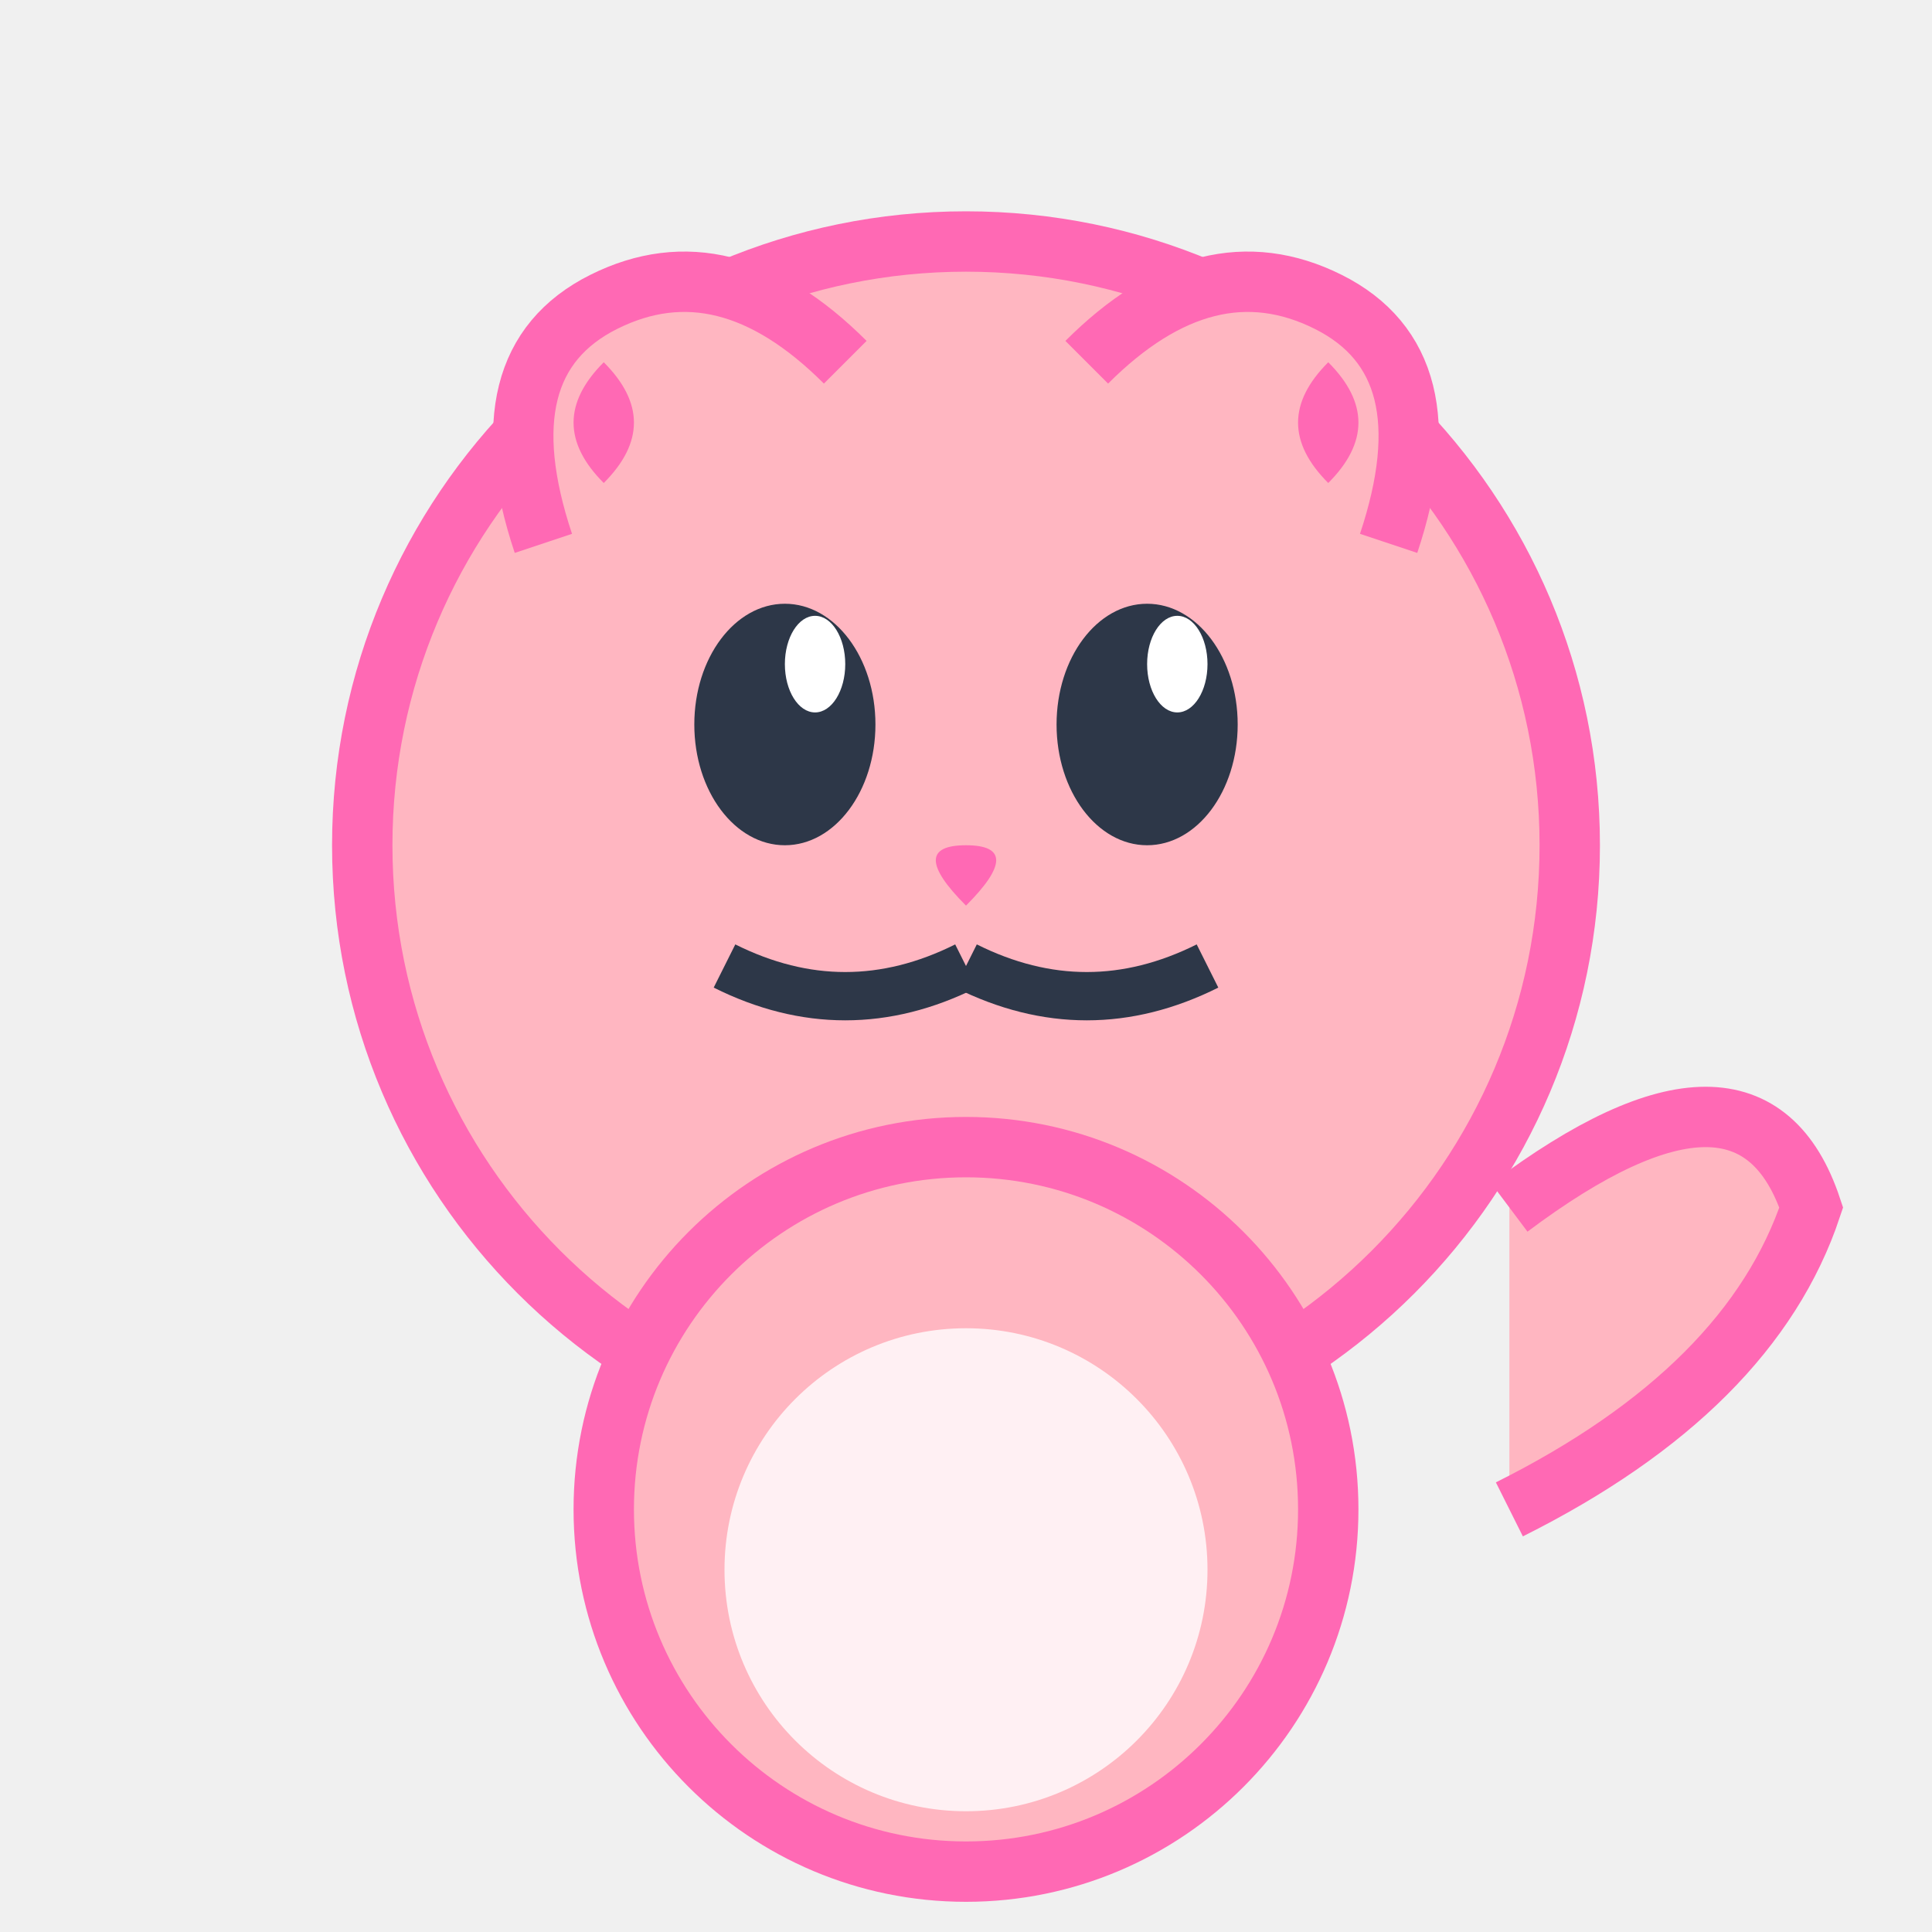
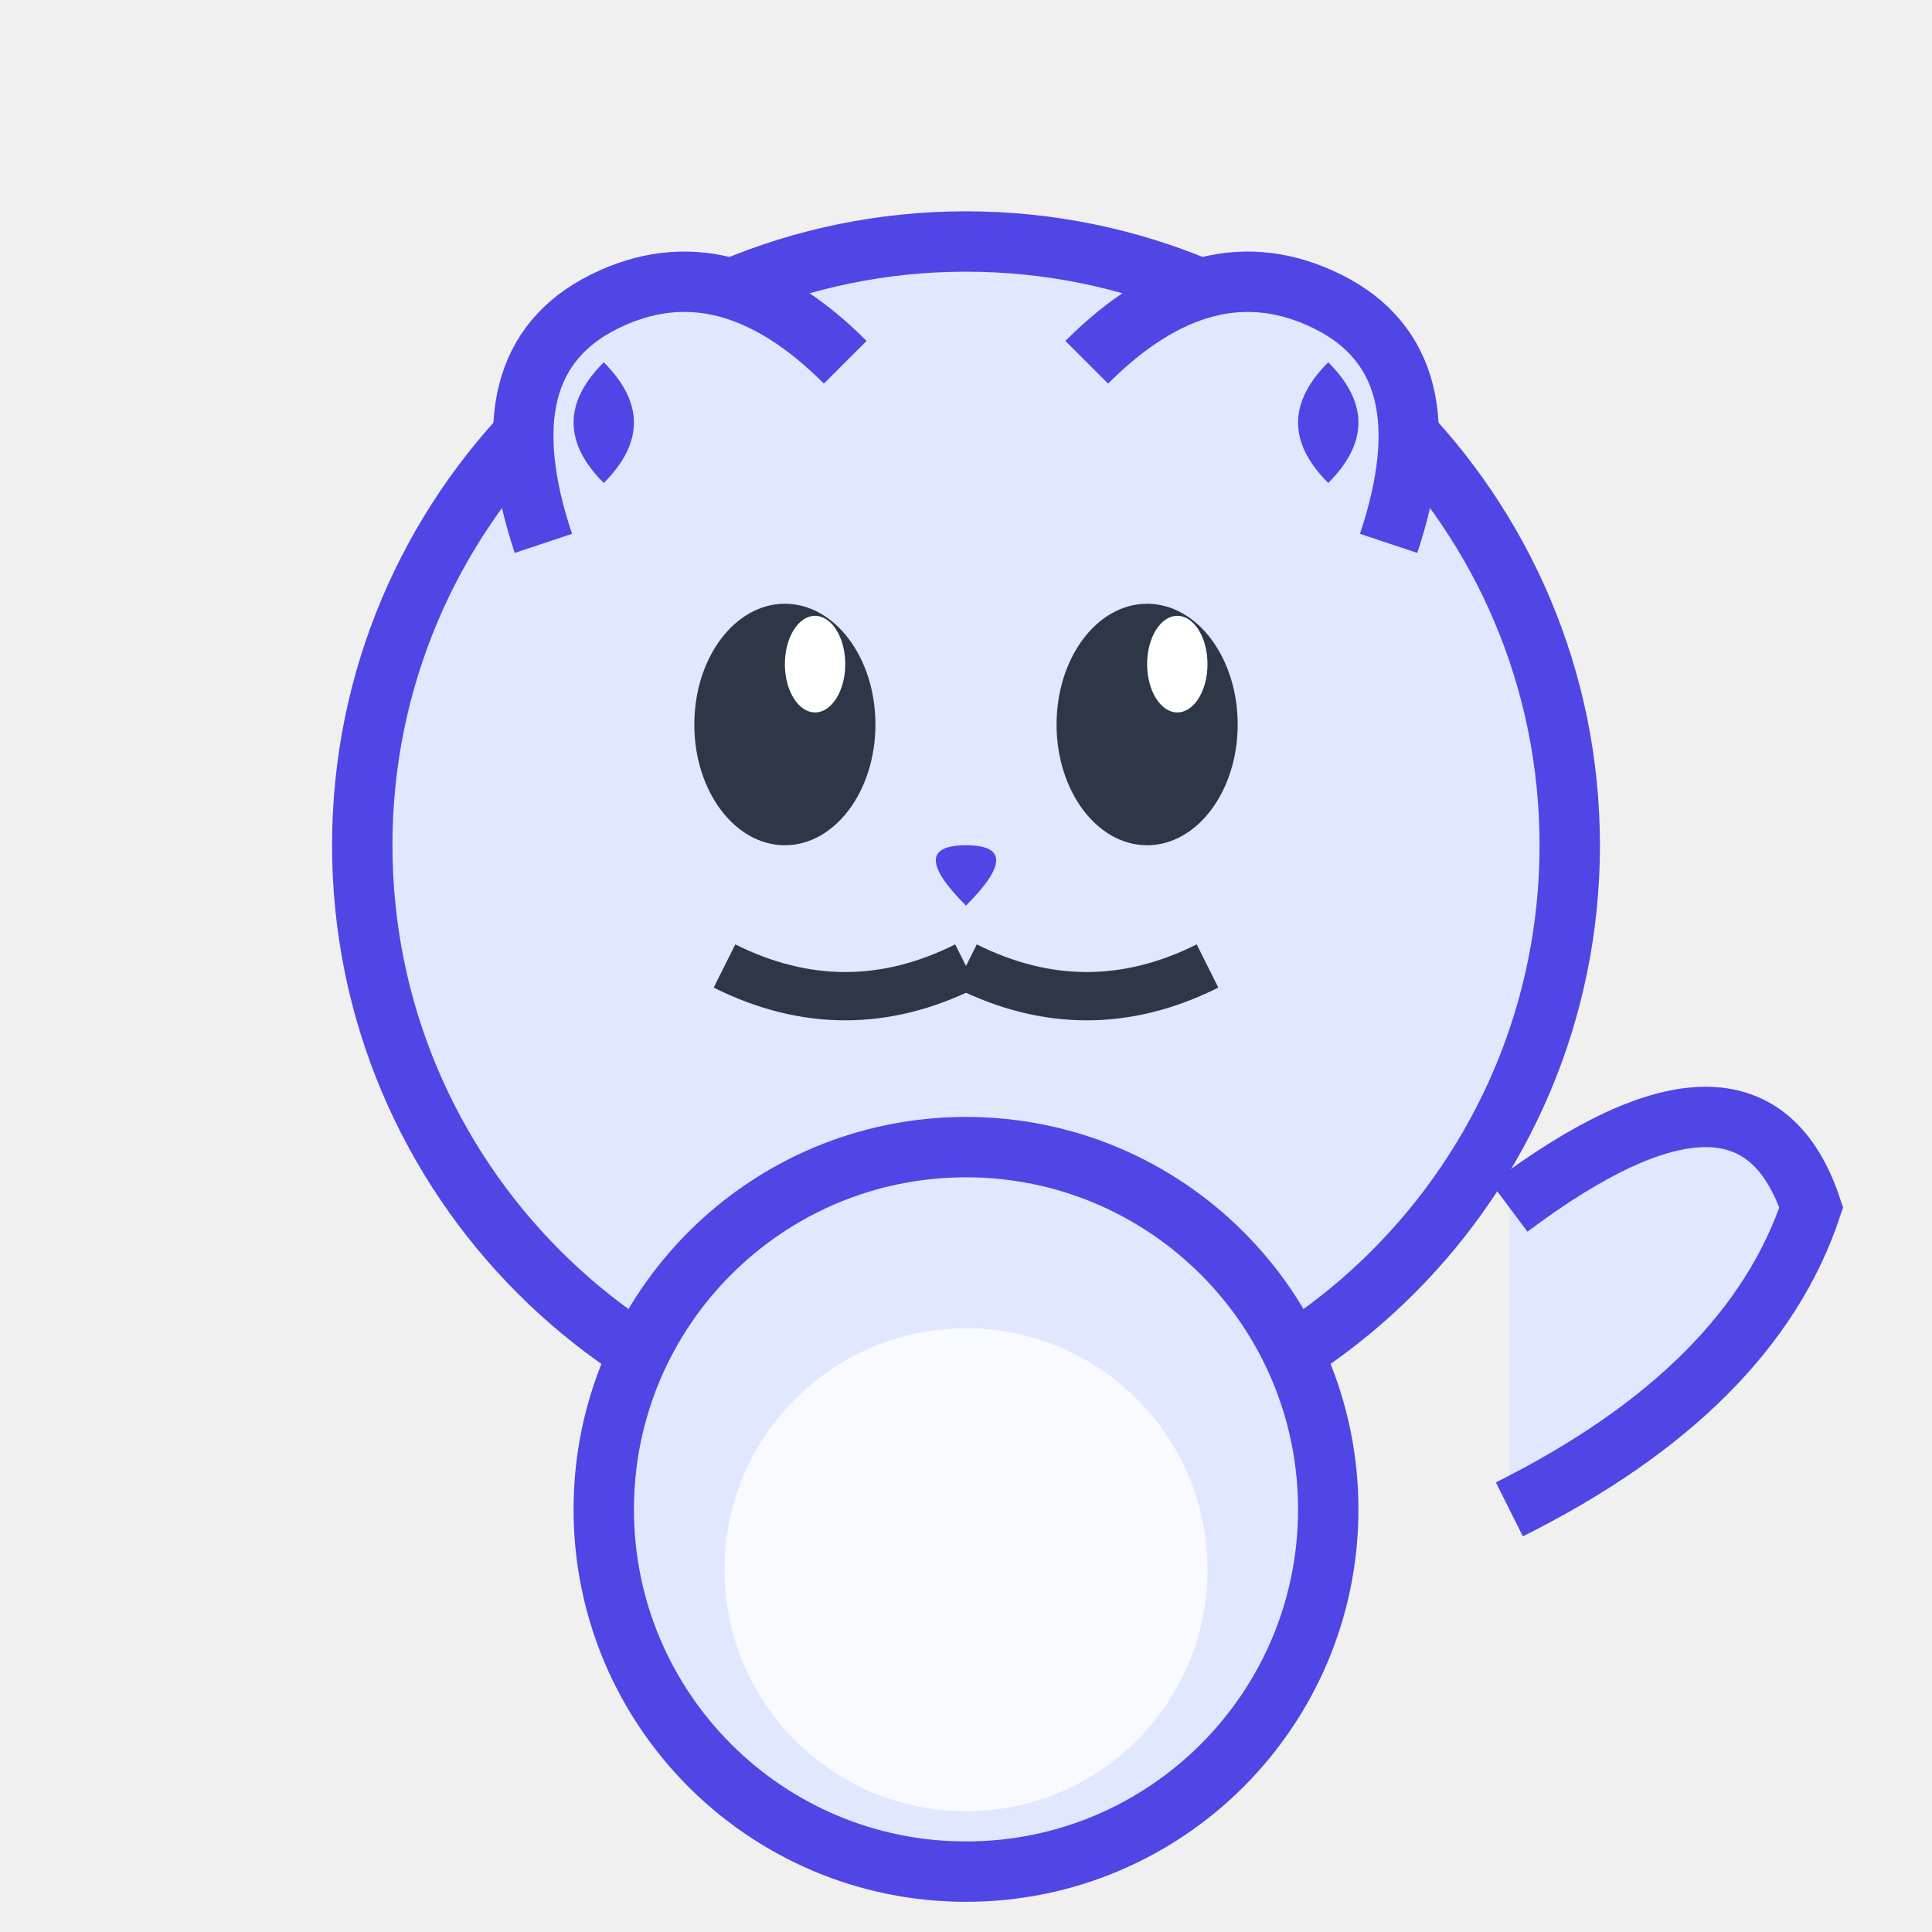
<svg xmlns="http://www.w3.org/2000/svg" width="32" height="32" viewBox="0 0 32 32" fill="none">
-   <circle cx="16" cy="14" r="10" fill="#FFB6C1" stroke="#FF69B4" stroke-width="1" />
-   <path d="M9 9 Q8 6 10 5 Q12 4 14 6" fill="#FFB6C1" stroke="#FF69B4" stroke-width="1" />
-   <path d="M23 9 Q24 6 22 5 Q20 4 18 6" fill="#FFB6C1" stroke="#FF69B4" stroke-width="1" />
-   <path d="M10 8 Q9 7 10 6 Q11 7 10 8" fill="#FF69B4" />
-   <path d="M22 8 Q23 7 22 6 Q21 7 22 8" fill="#FF69B4" />
+   <circle cx="16" cy="14" r="10" fill="#E0E7FF" stroke="#4F46E5" stroke-width="1" />
+   <path d="M9 9 Q8 6 10 5 Q12 4 14 6" fill="#E0E7FF" stroke="#4F46E5" stroke-width="1" />
+   <path d="M23 9 Q24 6 22 5 Q20 4 18 6" fill="#E0E7FF" stroke="#4F46E5" stroke-width="1" />
+   <path d="M10 8 Q9 7 10 6 Q11 7 10 8" fill="#4F46E5" />
+   <path d="M22 8 Q23 7 22 6 Q21 7 22 8" fill="#4F46E5" />
  <ellipse cx="13" cy="12" rx="1.5" ry="2" fill="#2D3748" />
  <ellipse cx="19" cy="12" rx="1.5" ry="2" fill="#2D3748" />
  <ellipse cx="13.5" cy="11" rx="0.5" ry="0.8" fill="#FFFFFF" />
  <ellipse cx="19.5" cy="11" rx="0.5" ry="0.8" fill="#FFFFFF" />
-   <path d="M16 15 Q15 14 16 14 Q17 14 16 15" fill="#FF69B4" />
+   <path d="M16 15 Q15 14 16 14 Q17 14 16 15" fill="#4F46E5" />
  <path d="M16 16 Q14 17 12 16" stroke="#2D3748" stroke-width="0.8" fill="none" />
  <path d="M16 16 Q18 17 20 16" stroke="#2D3748" stroke-width="0.8" fill="none" />
-   <ellipse cx="16" cy="25" r="9" ry="6" fill="#FFB6C1" stroke="#FF69B4" stroke-width="1" />
-   <path d="M25 25 Q29 23 30 20 Q29 17 25 20" fill="#FFB6C1" stroke="#FF69B4" stroke-width="1" />
+   <ellipse cx="16" cy="25" r="9" ry="6" fill="#E0E7FF" stroke="#4F46E5" stroke-width="1" />
+   <path d="M25 25 Q29 23 30 20 Q29 17 25 20" fill="#E0E7FF" stroke="#4F46E5" stroke-width="1" />
  <ellipse cx="16" cy="26" r="6" ry="4" fill="#FFFFFF" opacity="0.8" />
</svg>
